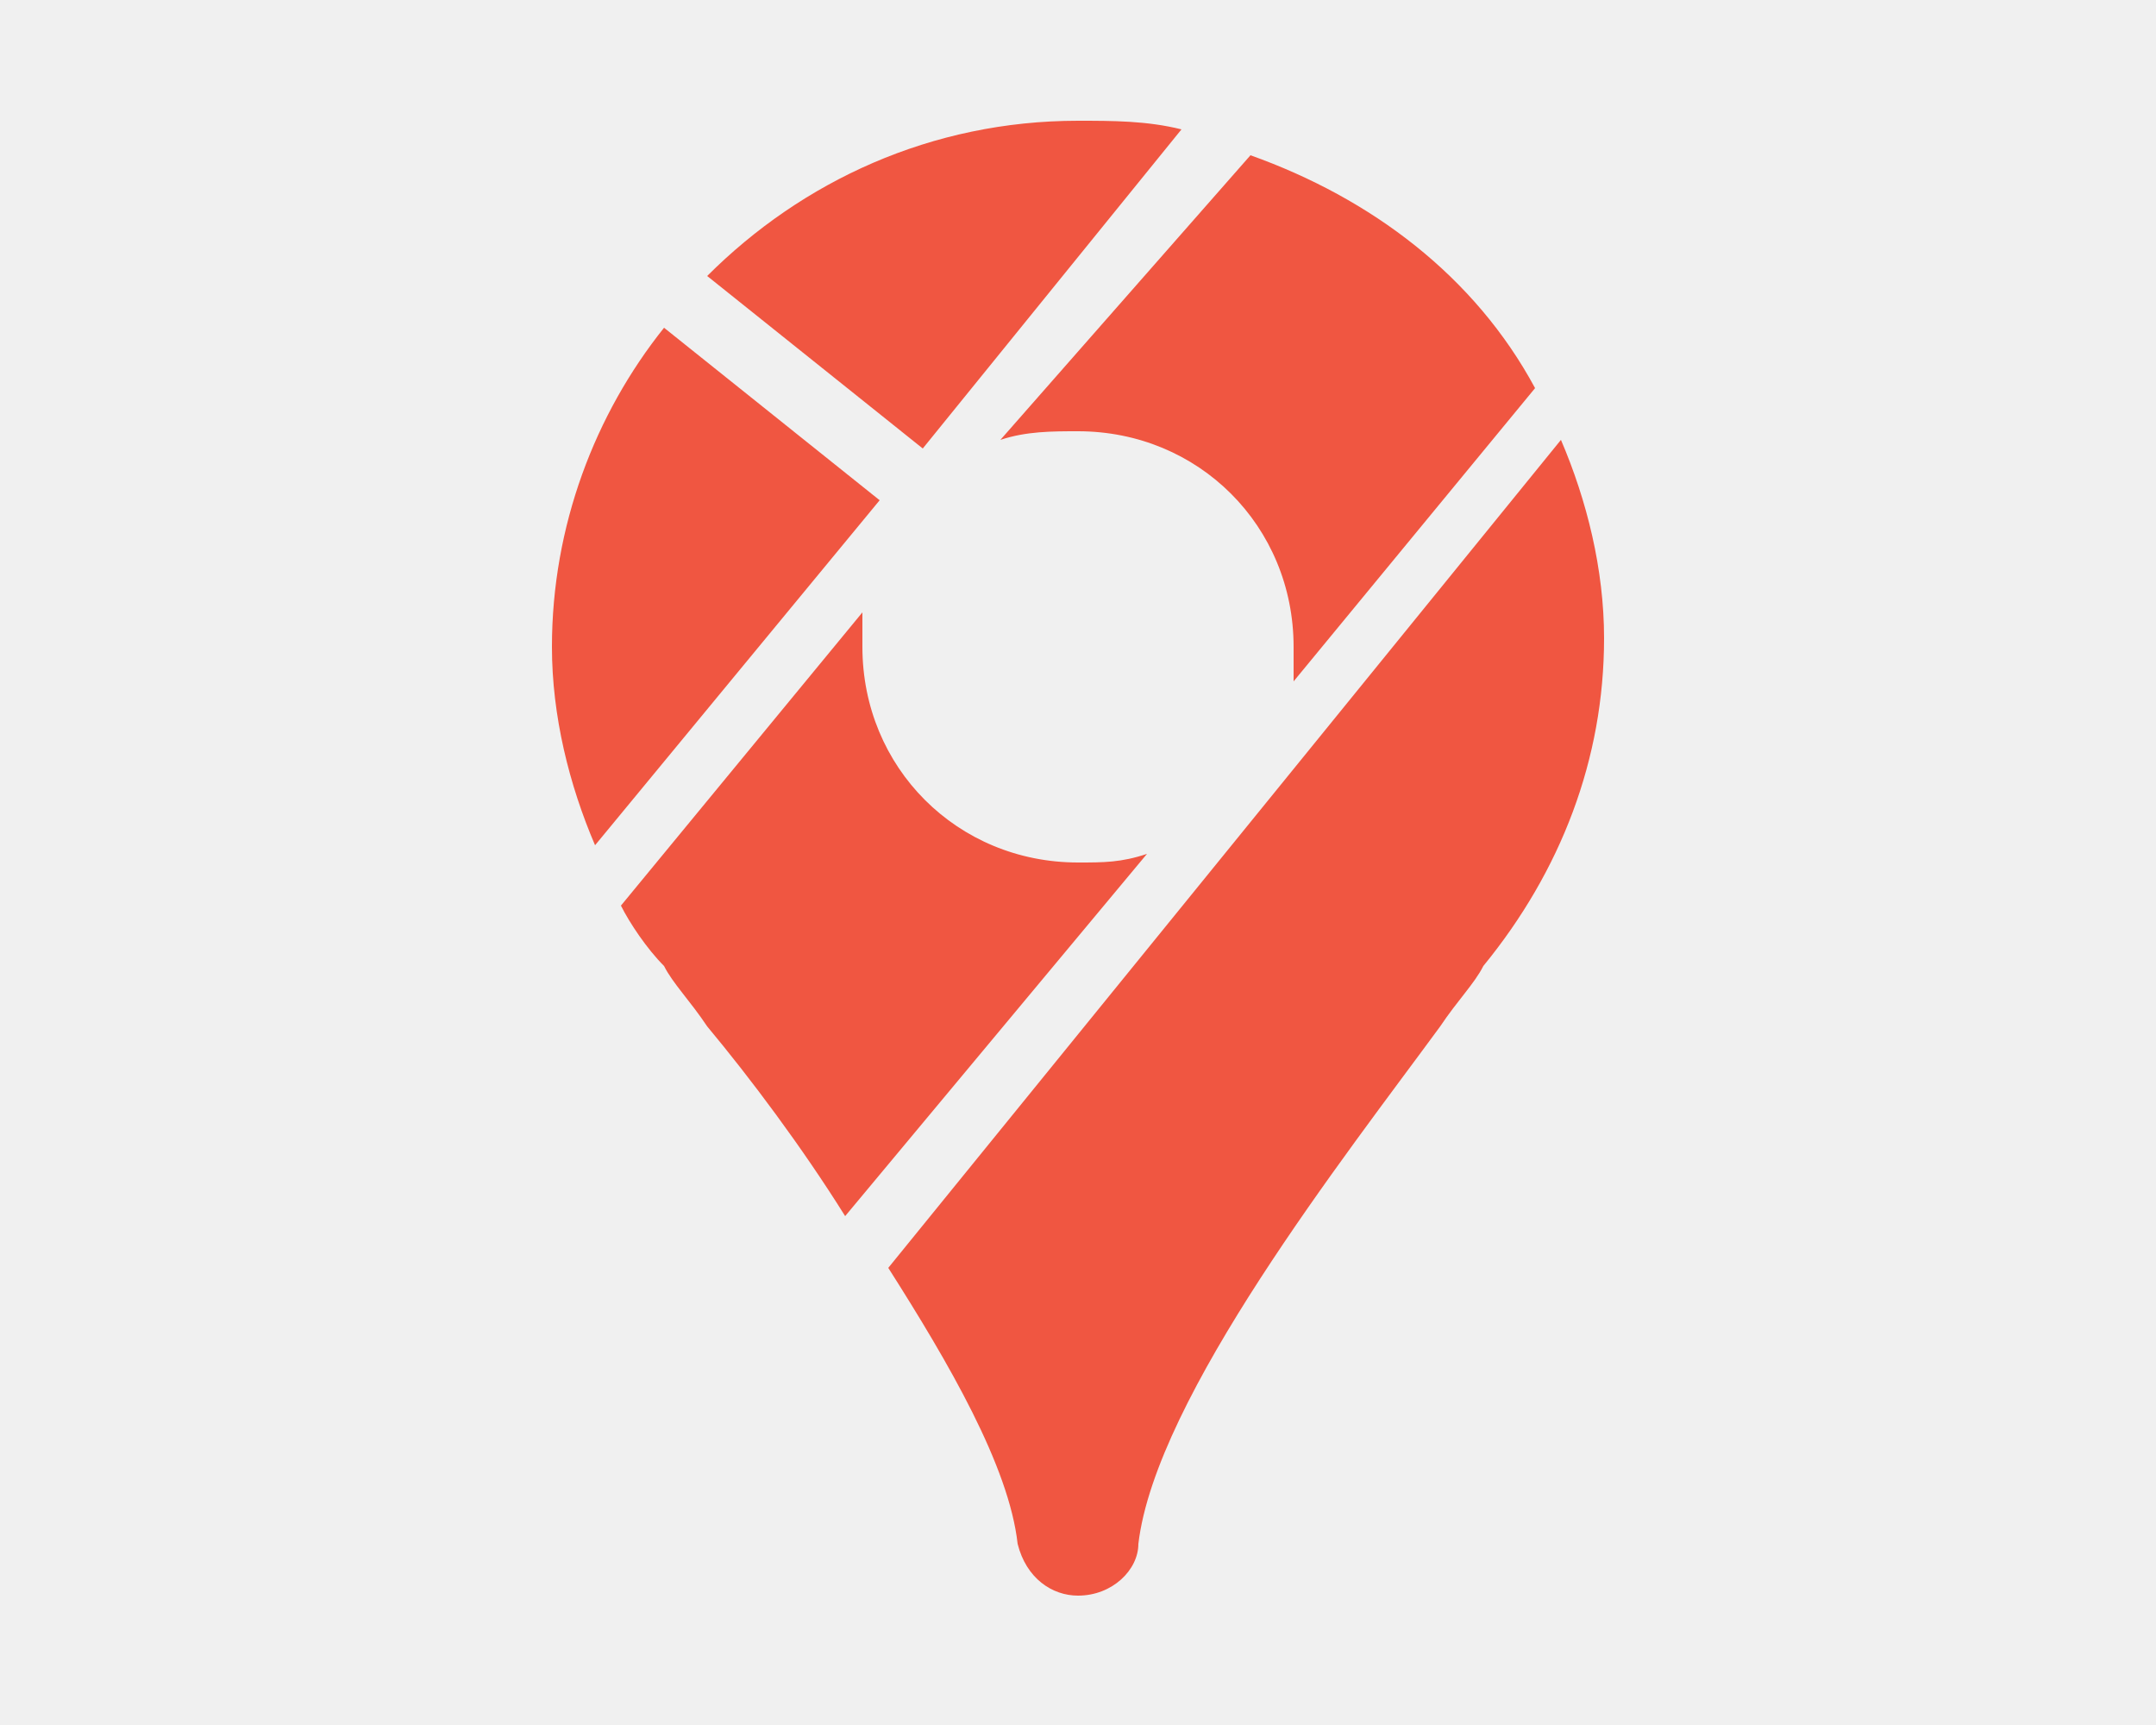
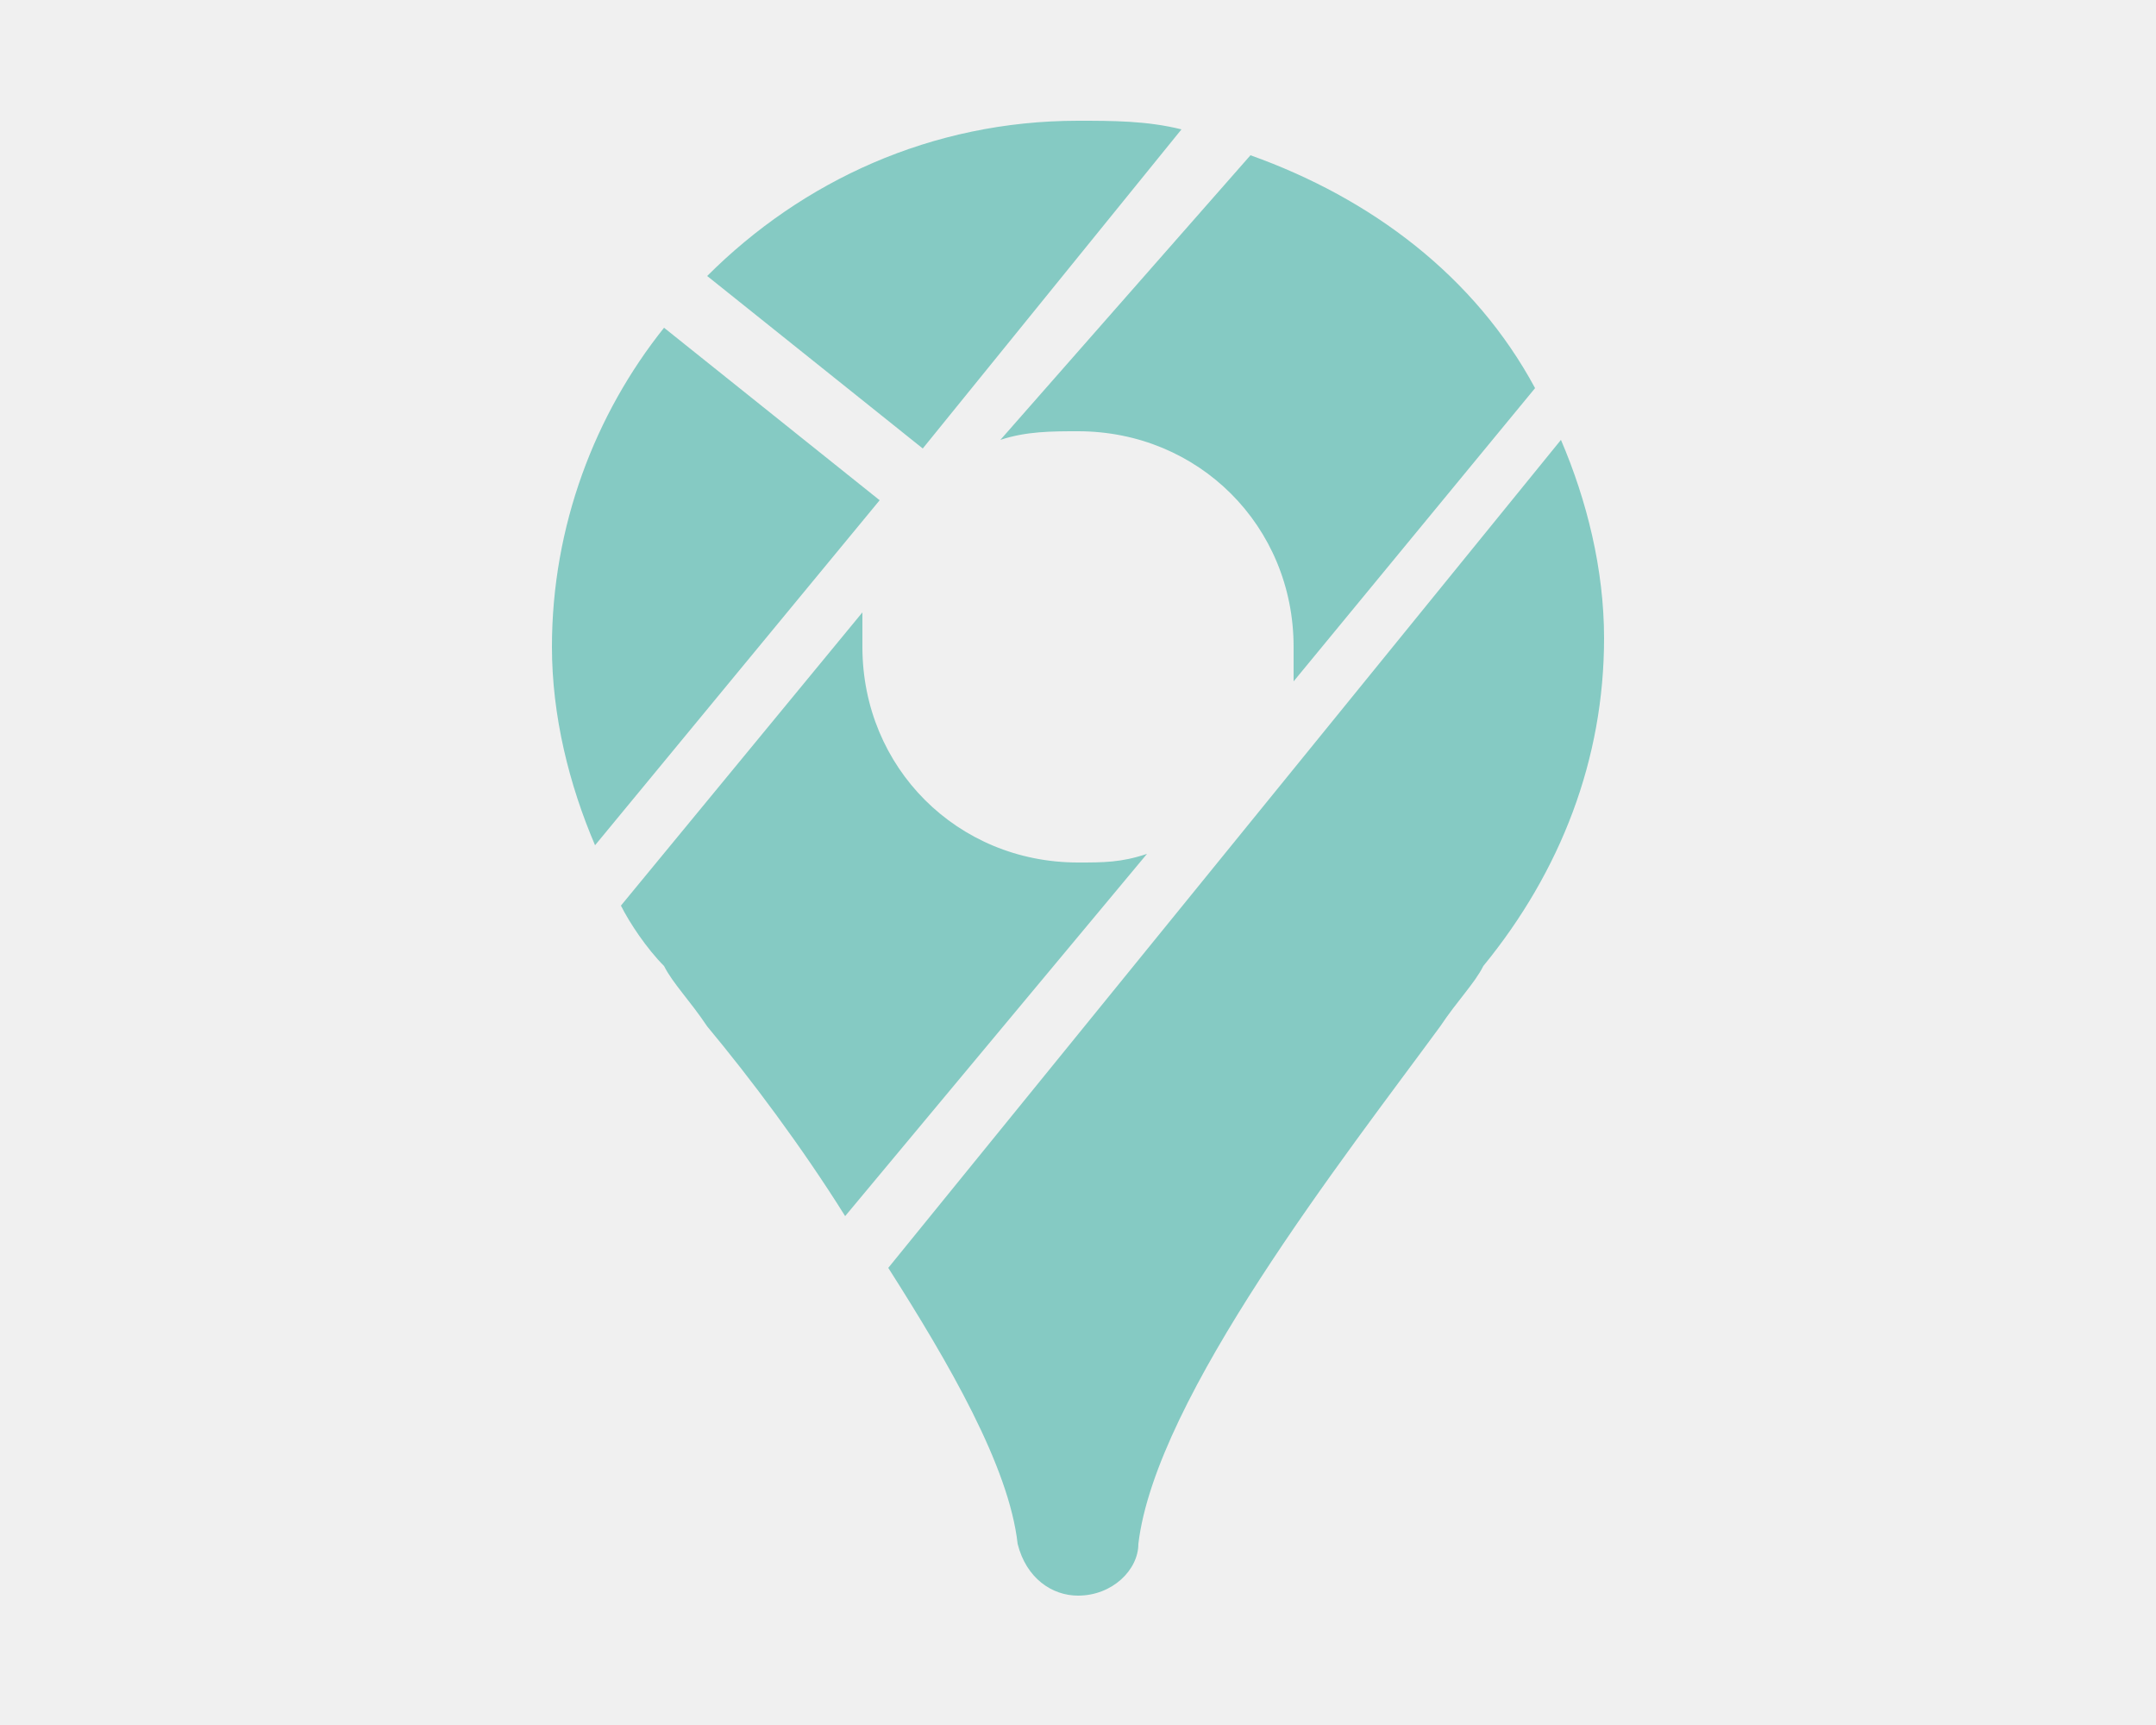
<svg xmlns="http://www.w3.org/2000/svg" version="1.1" id="Layer_1" x="0px" y="0px" viewBox="0 0 25 20" style="enable-background:new 0 0 25 20;" xml:space="preserve">
  <style type="text/css">
- 	.st0{fill:#F05641;}
+ 	.st0{fill:#85CAC3;}
	.st1{fill:#FFFFFF;}
</style>
  <path class="st0" d="M13.7,1.5c-0.4-0.1-0.8-0.1-1.2-0.1c-1.7,0-3.2,0.7-4.3,1.8l2.5,2L13.7,1.5z M10.2,5.8l-2.5-2  c-0.8,1-1.3,2.3-1.3,3.7c0,0.8,0.2,1.6,0.5,2.3L10.2,5.8z M11.6,5.1C11.9,5,12.2,5,12.5,5C13.9,5,15,6.1,15,7.5c0,0.1,0,0.2,0,0.4  l2.8-3.4c-0.7-1.3-1.9-2.2-3.3-2.7L11.6,5.1z M13.3,9.9c-0.3,0.1-0.5,0.1-0.8,0.1C11.1,10,10,8.9,10,7.5c0-0.1,0-0.3,0-0.4l-2.8,3.4  c0.1,0.2,0.3,0.5,0.5,0.7c0.1,0.2,0.3,0.4,0.5,0.7c0.5,0.6,1.1,1.4,1.6,2.2L13.3,9.9z M10.3,14.7c0.7,1.1,1.4,2.3,1.5,3.2  c0.1,0.4,0.4,0.6,0.7,0.6c0.4,0,0.7-0.3,0.7-0.6c0.2-1.7,2.4-4.5,3.5-6c0.2-0.3,0.4-0.5,0.5-0.7c0.9-1.1,1.4-2.4,1.4-3.8  c0-0.8-0.2-1.6-0.5-2.3L10.3,14.7z" />
</svg>
